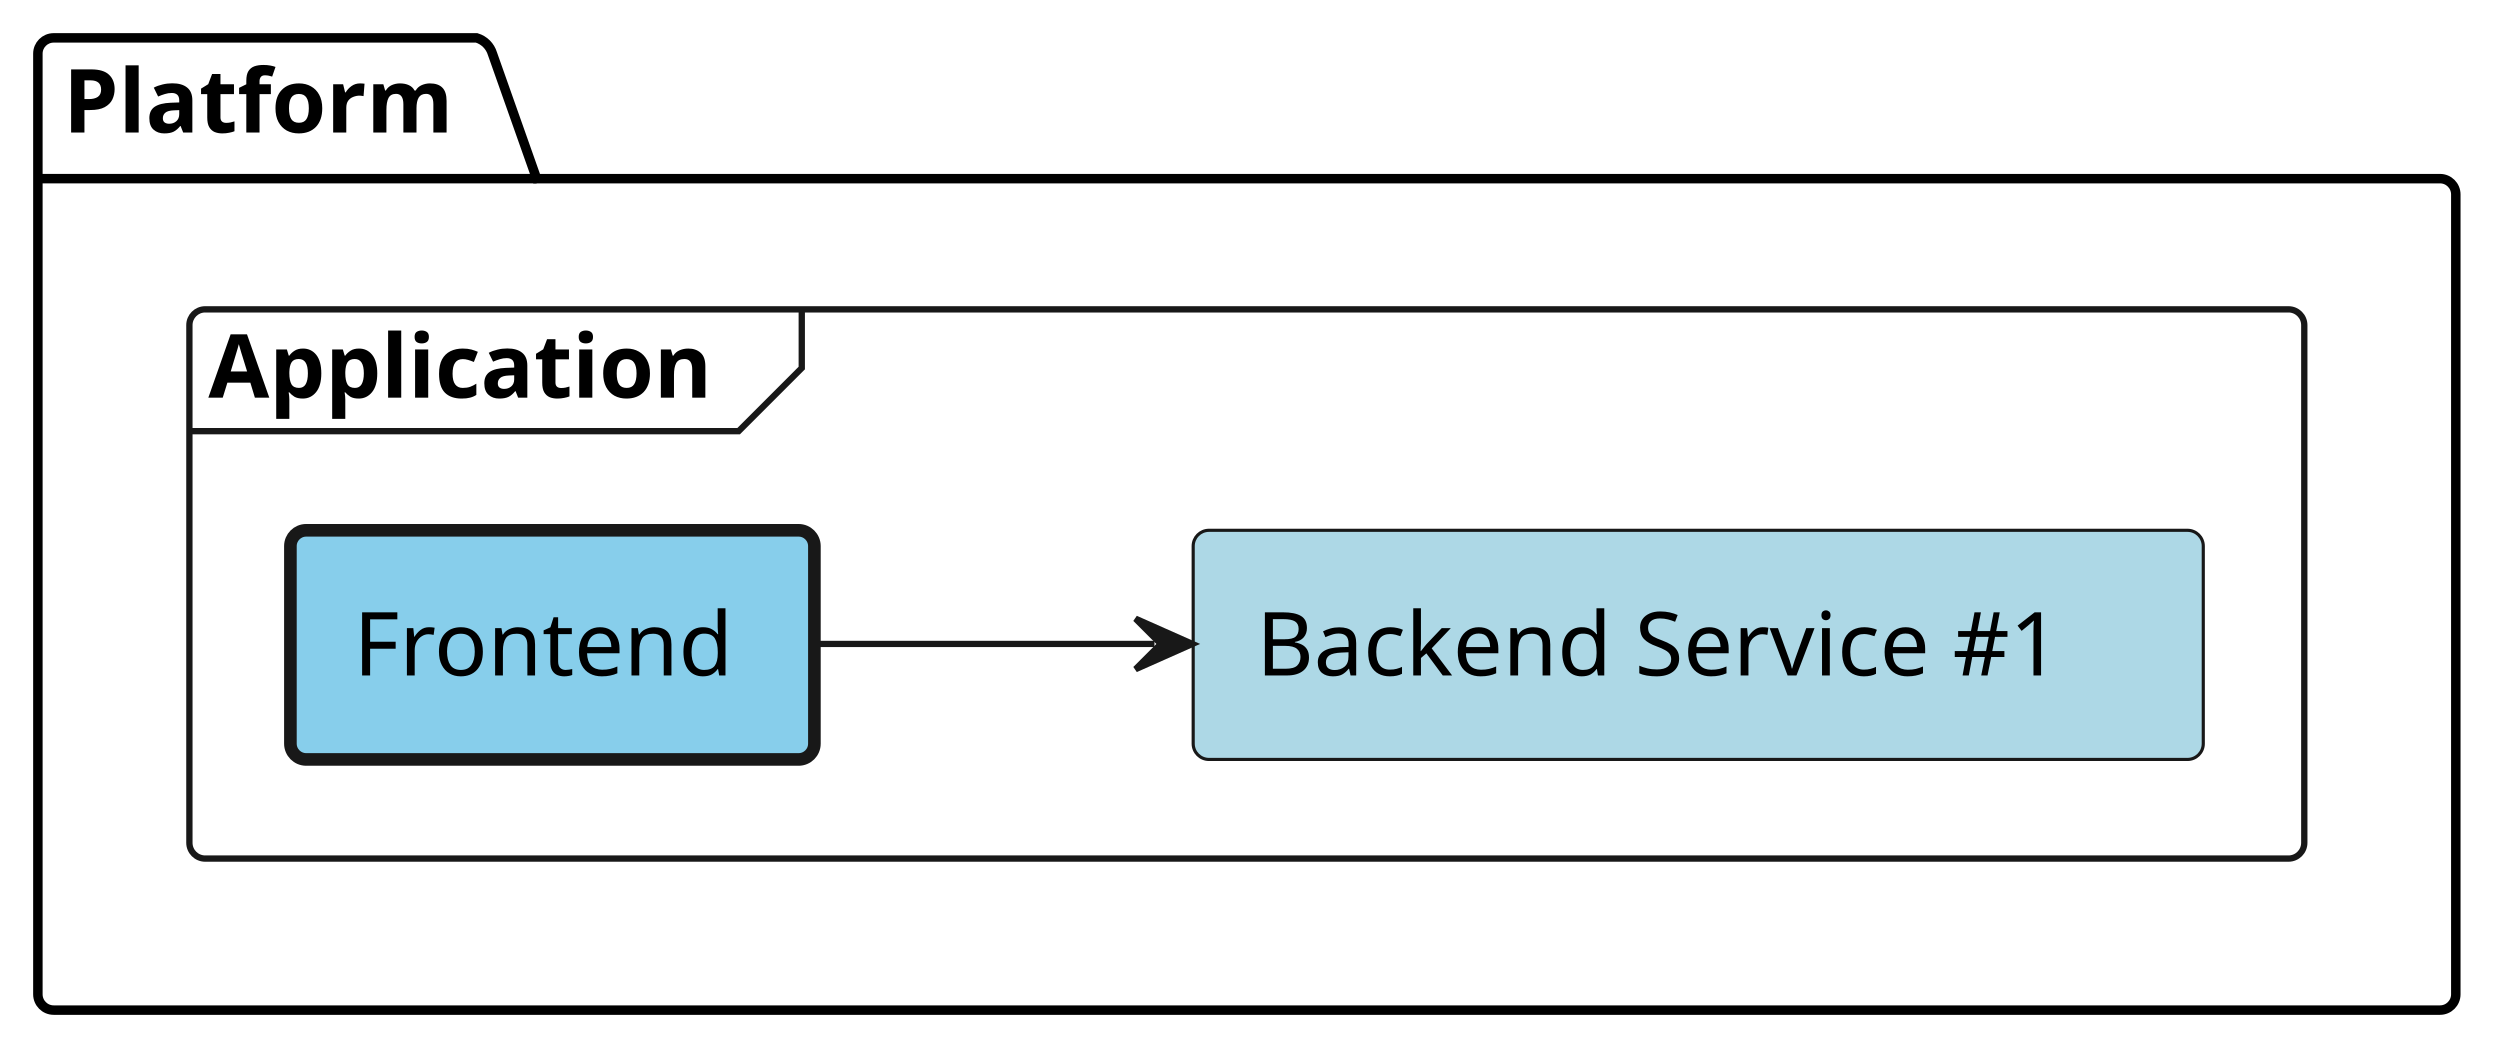
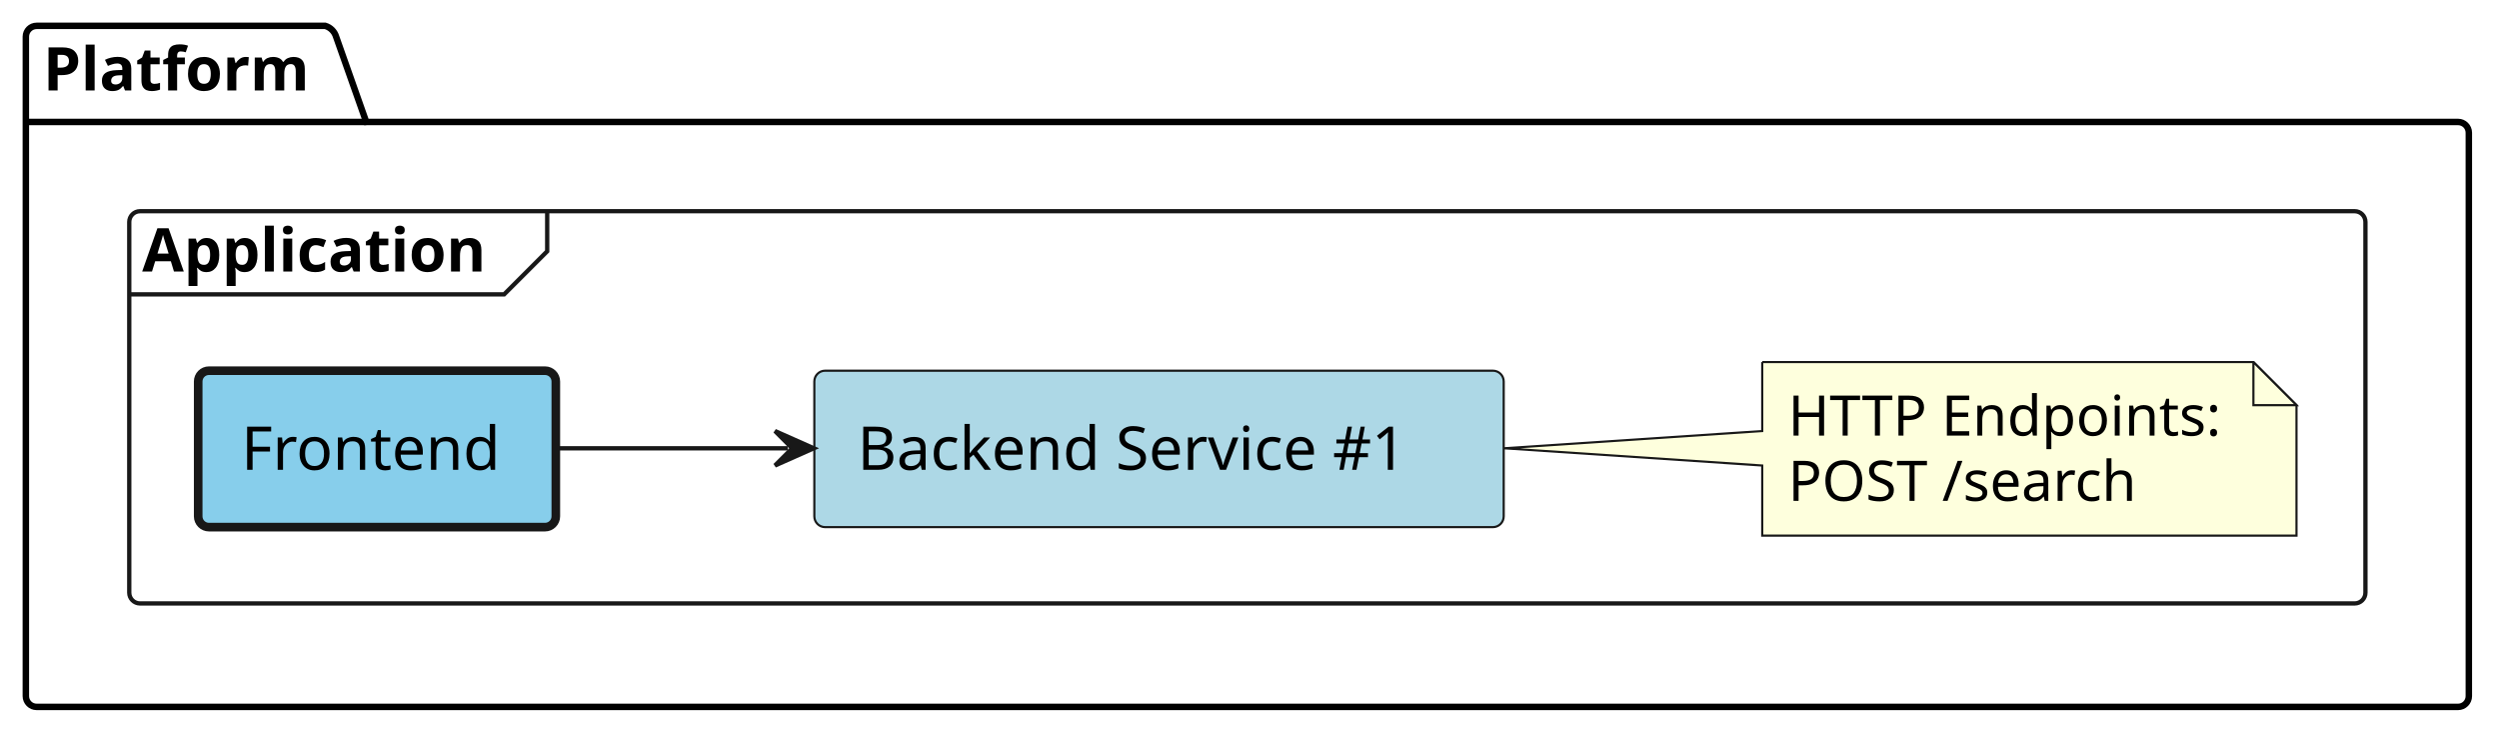
- <svg xmlns="http://www.w3.org/2000/svg" contentStyleType="text/css" height="167px" preserveAspectRatio="none" style="width:396px;height:167px;background:#FFFFFF;" version="1.1" viewBox="0 0 396 167" width="396px" zoomAndPan="magnify">
+ <svg xmlns="http://www.w3.org/2000/svg" contentStyleType="text/css" height="171px" preserveAspectRatio="none" style="width:580px;height:171px;background:#FFFFFF;" version="1.1" viewBox="0 0 580 171" width="580px" zoomAndPan="magnify">
  <defs />
  <g>
    <g id="cluster_Platform">
-       <path d="M8.5,6 L75.5,6 A3.75,3.75 0 0 1 78,8.5 L85,28.297 L386.5,28.297 A2.5,2.5 0 0 1 389,30.797 L389,157.5 A2.5,2.5 0 0 1 386.5,160 L8.5,160 A2.5,2.5 0 0 1 6,157.5 L6,8.5 A2.5,2.5 0 0 1 8.5,6 " fill="none" style="stroke:#000000;stroke-width:1.5;" />
+       <path d="M8.5,6 L75.5,6 A3.75,3.75 0 0 1 78,8.5 L85,28.297 L570.5,28.297 A2.5,2.5 0 0 1 573,30.797 L573,161.5 A2.5,2.5 0 0 1 570.5,164 L8.5,164 A2.5,2.5 0 0 1 6,161.5 L6,8.5 A2.5,2.5 0 0 1 8.5,6 " fill="none" style="stroke:#000000;stroke-width:1.5;" />
      <line style="stroke:#000000;stroke-width:1.5;" x1="6" x2="85" y1="28.297" y2="28.297" />
      <text fill="#000000" font-family="sans-serif" font-size="14" font-weight="bold" lengthAdjust="spacing" textLength="66" x="10" y="20.995">Platform</text>
    </g>
    <g id="cluster_Application">
-       <rect fill="none" height="87" rx="2.5" ry="2.5" style="stroke:#181818;stroke-width:1.0;" width="335" x="30" y="49" />
+       <rect fill="none" height="91" rx="2.5" ry="2.5" style="stroke:#181818;stroke-width:1.0;" width="519" x="30" y="49" />
      <path d="M127,49 L127,58.297 L117,68.297 L30,68.297 " fill="none" style="stroke:#181818;stroke-width:1.0;" />
      <text fill="#000000" font-family="sans-serif" font-size="14" font-weight="bold" lengthAdjust="spacing" textLength="87" x="33" y="62.995">Application</text>
    </g>
    <g id="elem_platform__application__frontend">
-       <rect fill="#87CEEB" height="36.297" rx="2.5" ry="2.5" style="stroke:#181818;stroke-width:2.0;" width="83" x="46" y="84" />
-       <text fill="#000000" font-family="sans-serif" font-size="14" lengthAdjust="spacing" textLength="63" x="56" y="106.995">Frontend</text>
+       <rect fill="#87CEEB" height="36.297" rx="2.5" ry="2.5" style="stroke:#181818;stroke-width:2.0;" width="83" x="46" y="86" />
+       <text fill="#000000" font-family="sans-serif" font-size="14" lengthAdjust="spacing" textLength="63" x="56" y="108.995">Frontend</text>
    </g>
    <g id="elem_platform__application__backend_service_1">
-       <rect fill="#ADD8E6" height="36.297" rx="2.5" ry="2.5" style="stroke:#181818;stroke-width:0.5;" width="160" x="189" y="84" />
-       <text fill="#000000" font-family="sans-serif" font-size="14" lengthAdjust="spacing" textLength="140" x="199" y="106.995">Backend Service #1</text>
+       <rect fill="#ADD8E6" height="36.297" rx="2.5" ry="2.5" style="stroke:#181818;stroke-width:0.5;" width="160" x="189" y="86" />
+       <text fill="#000000" font-family="sans-serif" font-size="14" lengthAdjust="spacing" textLength="140" x="199" y="108.995">Backend Service #1</text>
+     </g>
+     <g id="elem_GMN6">
+       <path d="M409,84 L409,100 L349.05,104 L409,108 L409,124.266 A0,0 0 0 0 409,124.266 L533,124.266 A0,0 0 0 0 533,124.266 L533,94 L523,84 L409,84 A0,0 0 0 0 409,84 " fill="#FEFFDD" style="stroke:#181818;stroke-width:0.5;" />
+       <path d="M523,84 L523,94 L533,94 L523,84 " fill="#FEFFDD" style="stroke:#181818;stroke-width:0.5;" />
+       <text fill="#000000" font-family="sans-serif" font-size="13" lengthAdjust="spacing" textLength="103" x="415" y="101.067">HTTP Endpoints:</text>
+       <text fill="#000000" font-family="sans-serif" font-size="13" lengthAdjust="spacing" textLength="85" x="415" y="116.2">POST /search</text>
    </g>
    <g id="link_platform__application__frontend_platform__application__backend_service_1">
-       <path d="M129.23,102 C146.92,102 162.27,102 182.87,102 " fill="none" id="platform__application__frontend-to-platform__application__backend_service_1" style="stroke:#181818;stroke-width:1.0;" />
-       <polygon fill="#181818" points="188.87,102,179.87,98,183.87,102,179.87,106,188.87,102" style="stroke:#181818;stroke-width:1.0;" />
+       <path d="M129.23,104 C146.92,104 162.27,104 182.87,104 " fill="none" id="platform__application__frontend-to-platform__application__backend_service_1" style="stroke:#181818;stroke-width:1.0;" />
+       <polygon fill="#181818" points="188.87,104,179.87,100,183.87,104,179.87,108,188.87,104" style="stroke:#181818;stroke-width:1.0;" />
    </g>
  </g>
</svg>
